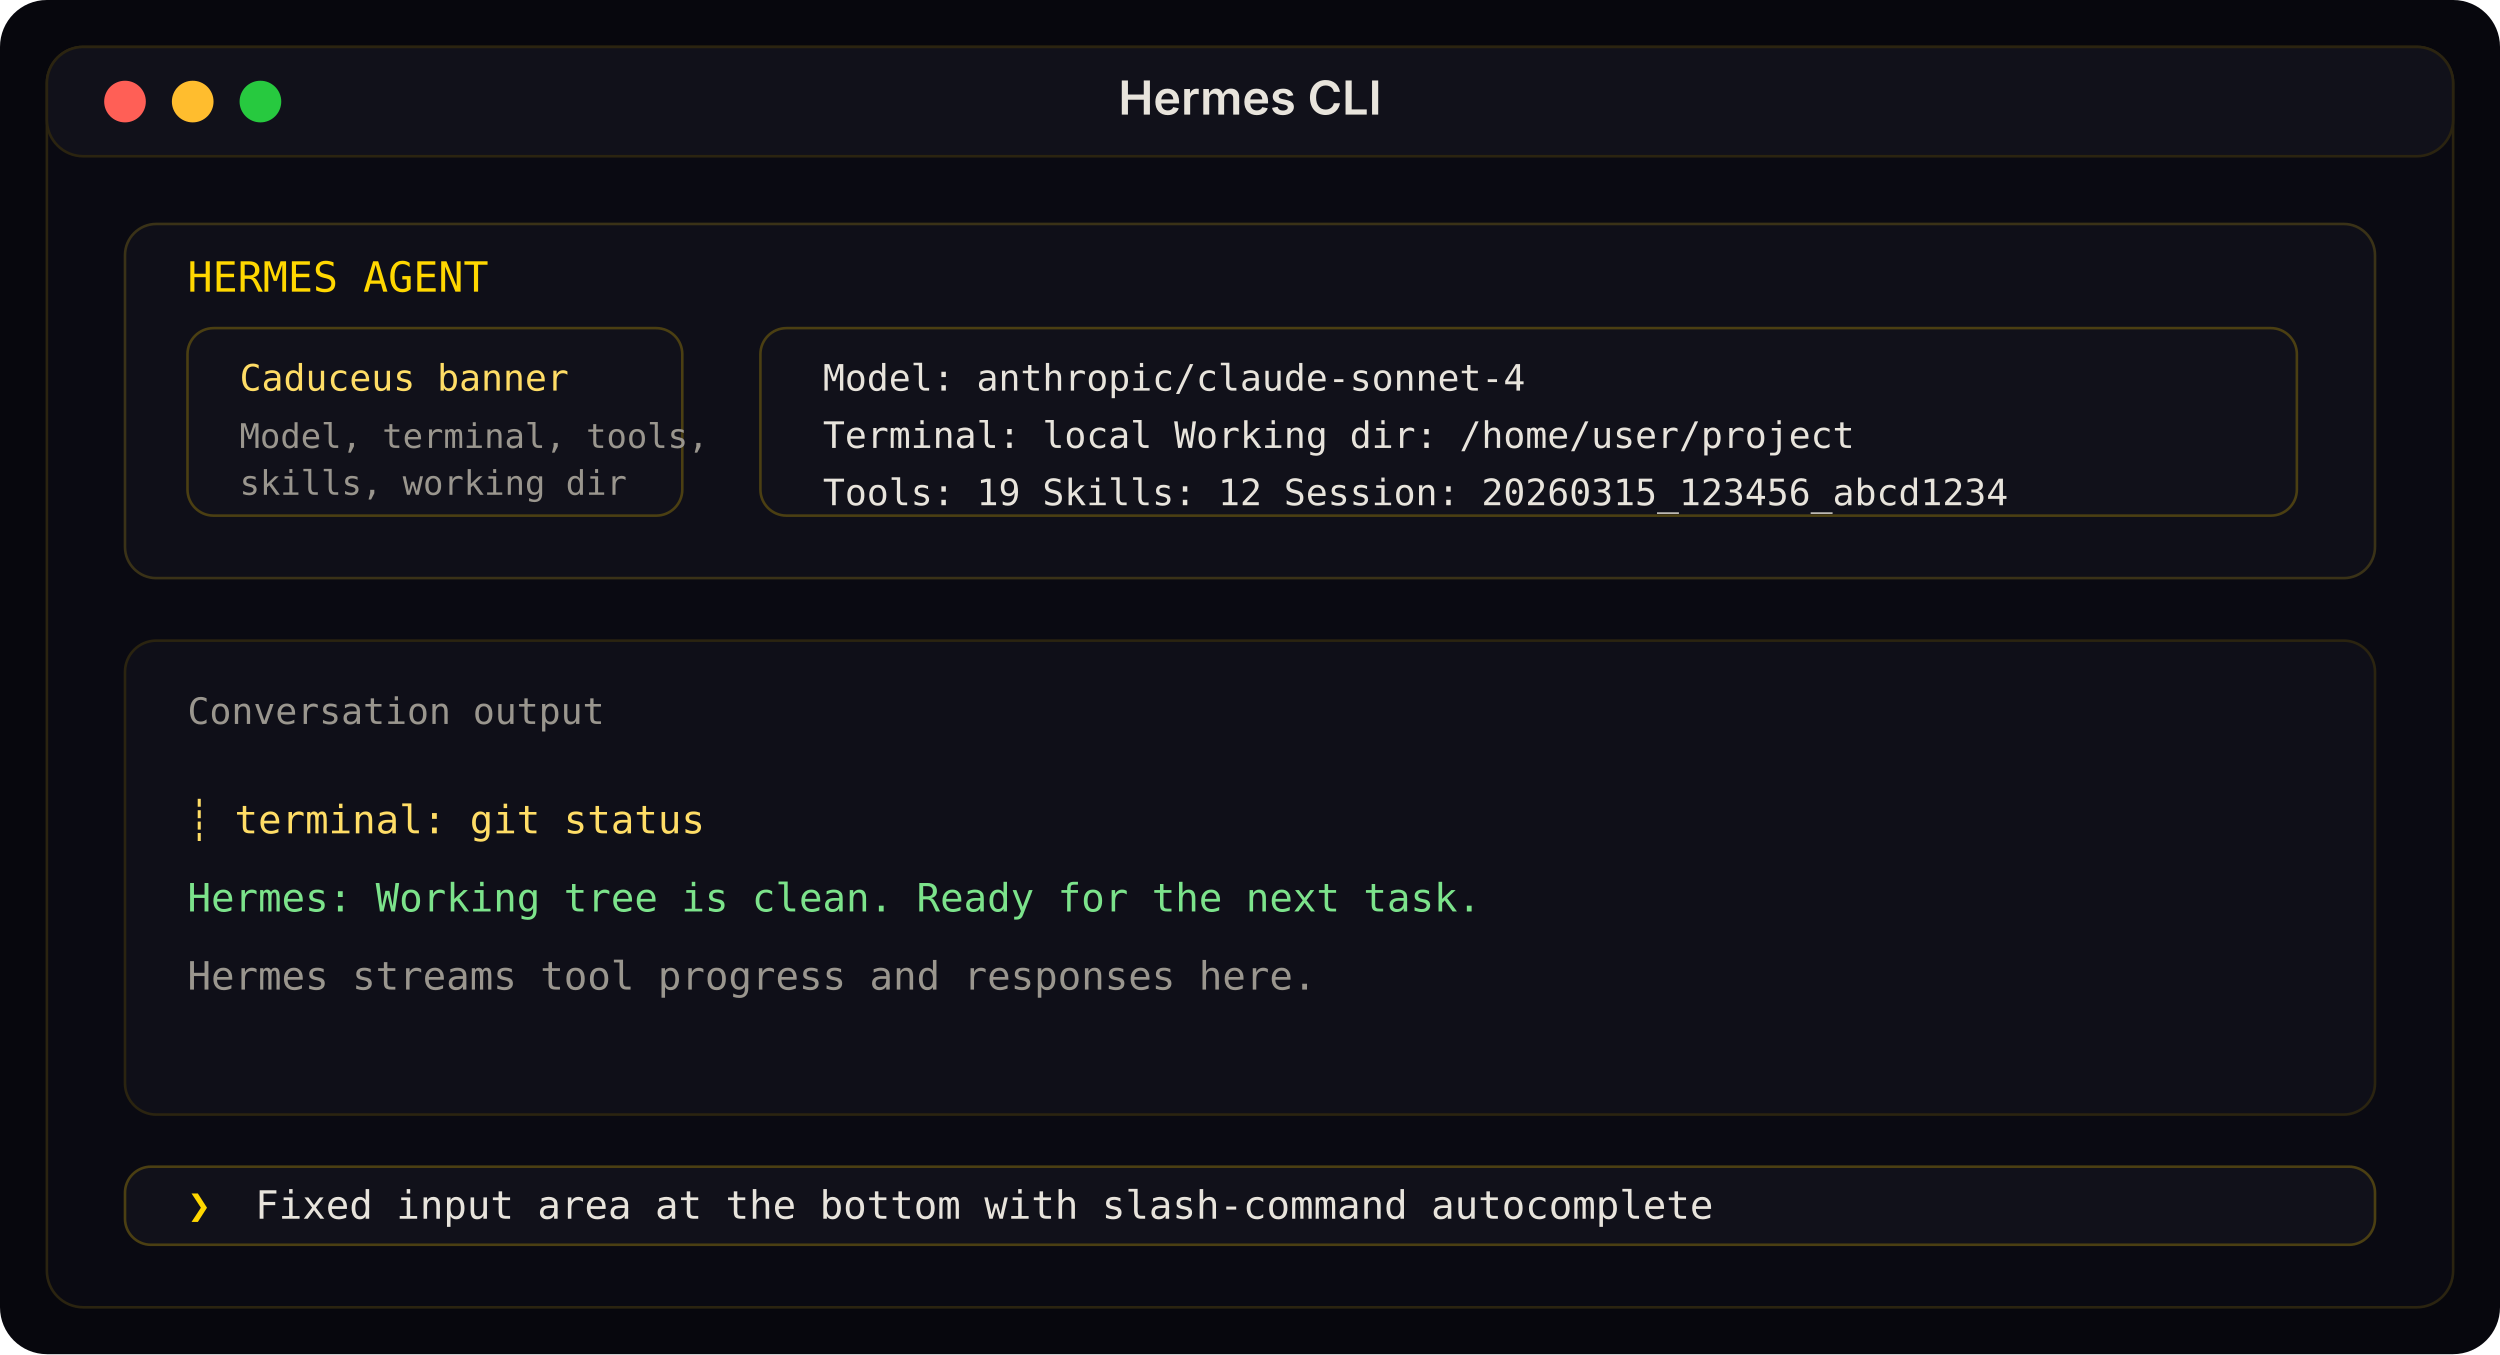
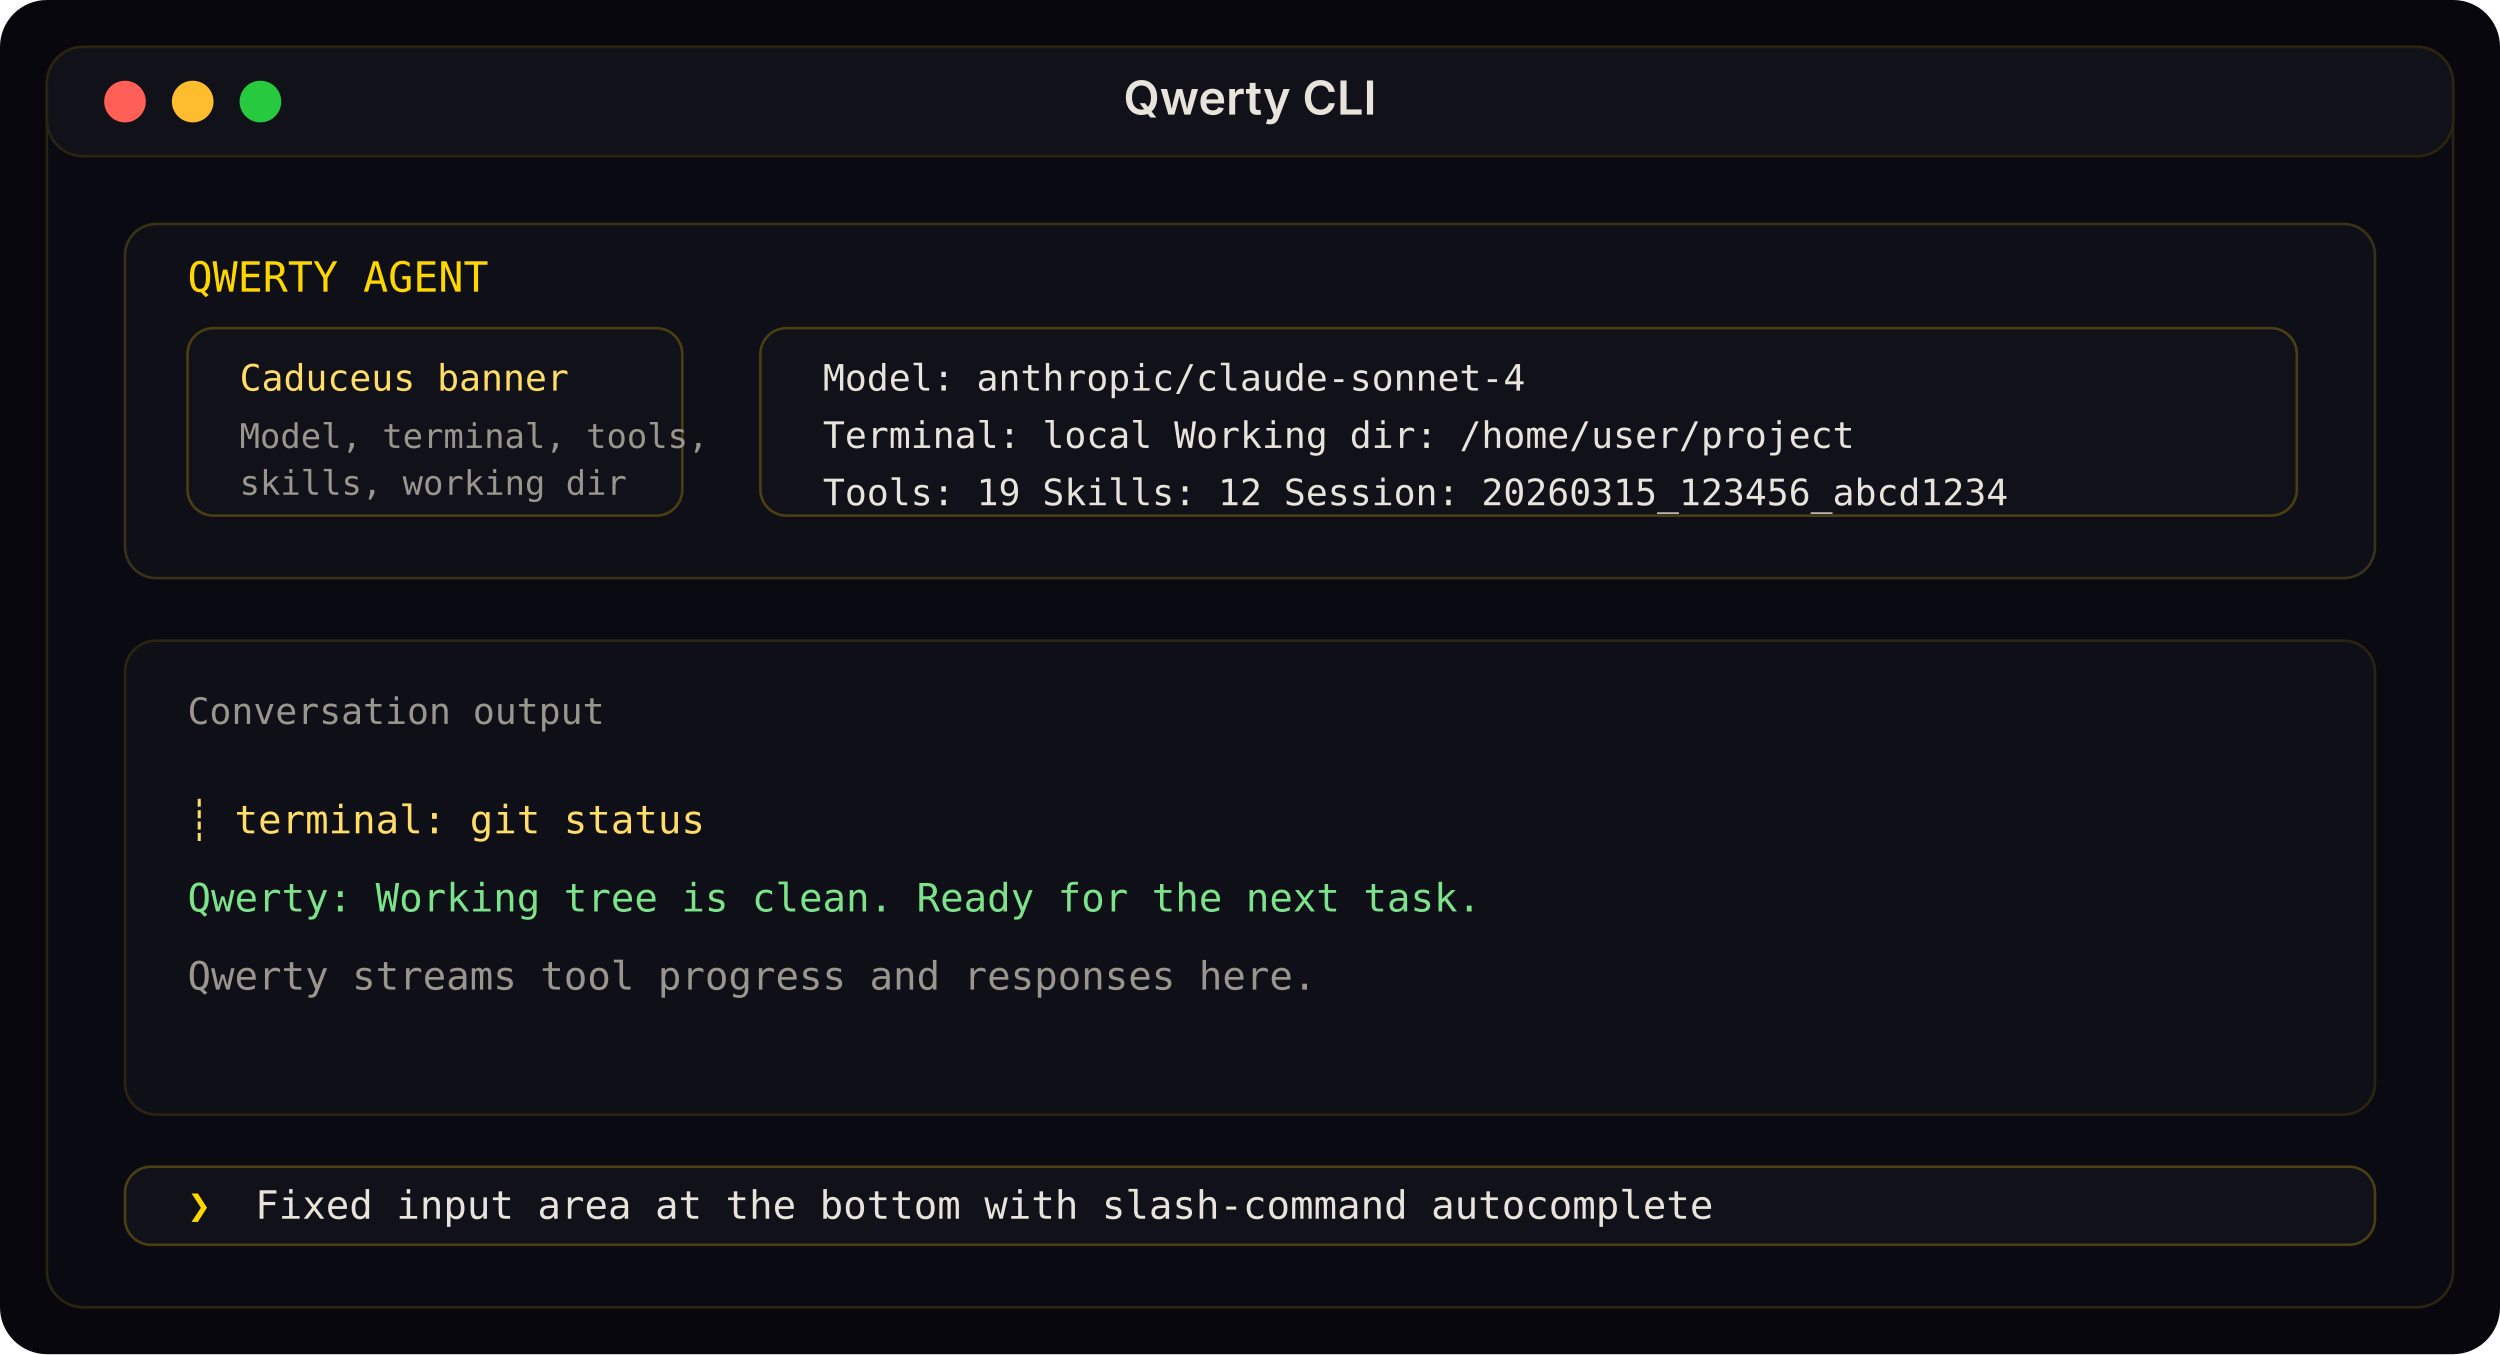
<svg xmlns="http://www.w3.org/2000/svg" width="960" height="520" viewBox="0 0 960 520" role="img" aria-labelledby="title desc">
  <rect width="960" height="520" rx="18" fill="#07070d" />
  <rect x="18" y="18" width="924" height="484" rx="14" fill="#0a0a12" stroke="#2b2410" />
  <rect x="18" y="18" width="924" height="42" rx="14" fill="#11111a" stroke="#2b2410" />
  <circle cx="48" cy="39" r="8" fill="#ff5f56" />
  <circle cx="74" cy="39" r="8" fill="#ffbd2e" />
  <circle cx="100" cy="39" r="8" fill="#27c93f" />
-   <text x="480" y="44" text-anchor="middle" fill="#e8e4dc" font-family="Inter, sans-serif" font-size="18" font-weight="600">Hermes CLI</text>
+   <text x="480" y="44" text-anchor="middle" fill="#e8e4dc" font-family="Inter, sans-serif" font-size="18" font-weight="600">Qwerty CLI</text>
  <rect x="48" y="86" width="864" height="136" rx="12" fill="#0f0f18" stroke="#3a3217" />
-   <text x="72" y="112" fill="#ffd700" font-family="JetBrains Mono, monospace" font-size="16">HERMES AGENT</text>
+   <text x="72" y="112" fill="#ffd700" font-family="JetBrains Mono, monospace" font-size="16">QWERTY AGENT</text>
  <rect x="72" y="126" width="190" height="72" rx="10" fill="#11111a" stroke="#4b3f12" />
  <text x="92" y="150" fill="#ffdd66" font-family="JetBrains Mono, monospace" font-size="14">Caduceus banner</text>
  <text x="92" y="172" fill="#9a968e" font-family="JetBrains Mono, monospace" font-size="13">Model, terminal, tools,</text>
  <text x="92" y="190" fill="#9a968e" font-family="JetBrains Mono, monospace" font-size="13">skills, working dir</text>
  <rect x="292" y="126" width="590" height="72" rx="10" fill="#11111a" stroke="#4b3f12" />
  <text x="316" y="150" fill="#e8e4dc" font-family="JetBrains Mono, monospace" font-size="14">Model: anthropic/claude-sonnet-4</text>
  <text x="316" y="172" fill="#e8e4dc" font-family="JetBrains Mono, monospace" font-size="14">Terminal: local   Working dir: /home/user/project</text>
  <text x="316" y="194" fill="#e8e4dc" font-family="JetBrains Mono, monospace" font-size="14">Tools: 19   Skills: 12   Session: 20260315_123456_abcd1234</text>
  <rect x="48" y="246" width="864" height="182" rx="12" fill="#0f0f18" stroke="#2b2410" />
  <text x="72" y="278" fill="#9a968e" font-family="JetBrains Mono, monospace" font-size="14">Conversation output</text>
  <text x="72" y="320" fill="#ffdd66" font-family="JetBrains Mono, monospace" font-size="15">┊ terminal: git status</text>
-   <text x="72" y="350" fill="#7ce38b" font-family="JetBrains Mono, monospace" font-size="15">Hermes: Working tree is clean. Ready for the next task.</text>
-   <text x="72" y="380" fill="#9a968e" font-family="JetBrains Mono, monospace" font-size="15">Hermes streams tool progress and responses here.</text>
+   <text x="72" y="350" fill="#7ce38b" font-family="JetBrains Mono, monospace" font-size="15">Qwerty: Working tree is clean. Ready for the next task.</text>
+   <text x="72" y="380" fill="#9a968e" font-family="JetBrains Mono, monospace" font-size="15">Qwerty streams tool progress and responses here.</text>
  <rect x="48" y="448" width="864" height="30" rx="10" fill="#11111a" stroke="#4b3f12" />
  <text x="72" y="468" fill="#ffd700" font-family="JetBrains Mono, monospace" font-size="15">❯</text>
  <text x="98" y="468" fill="#e8e4dc" font-family="JetBrains Mono, monospace" font-size="15">Fixed input area at the bottom with slash-command autocomplete</text>
</svg>
